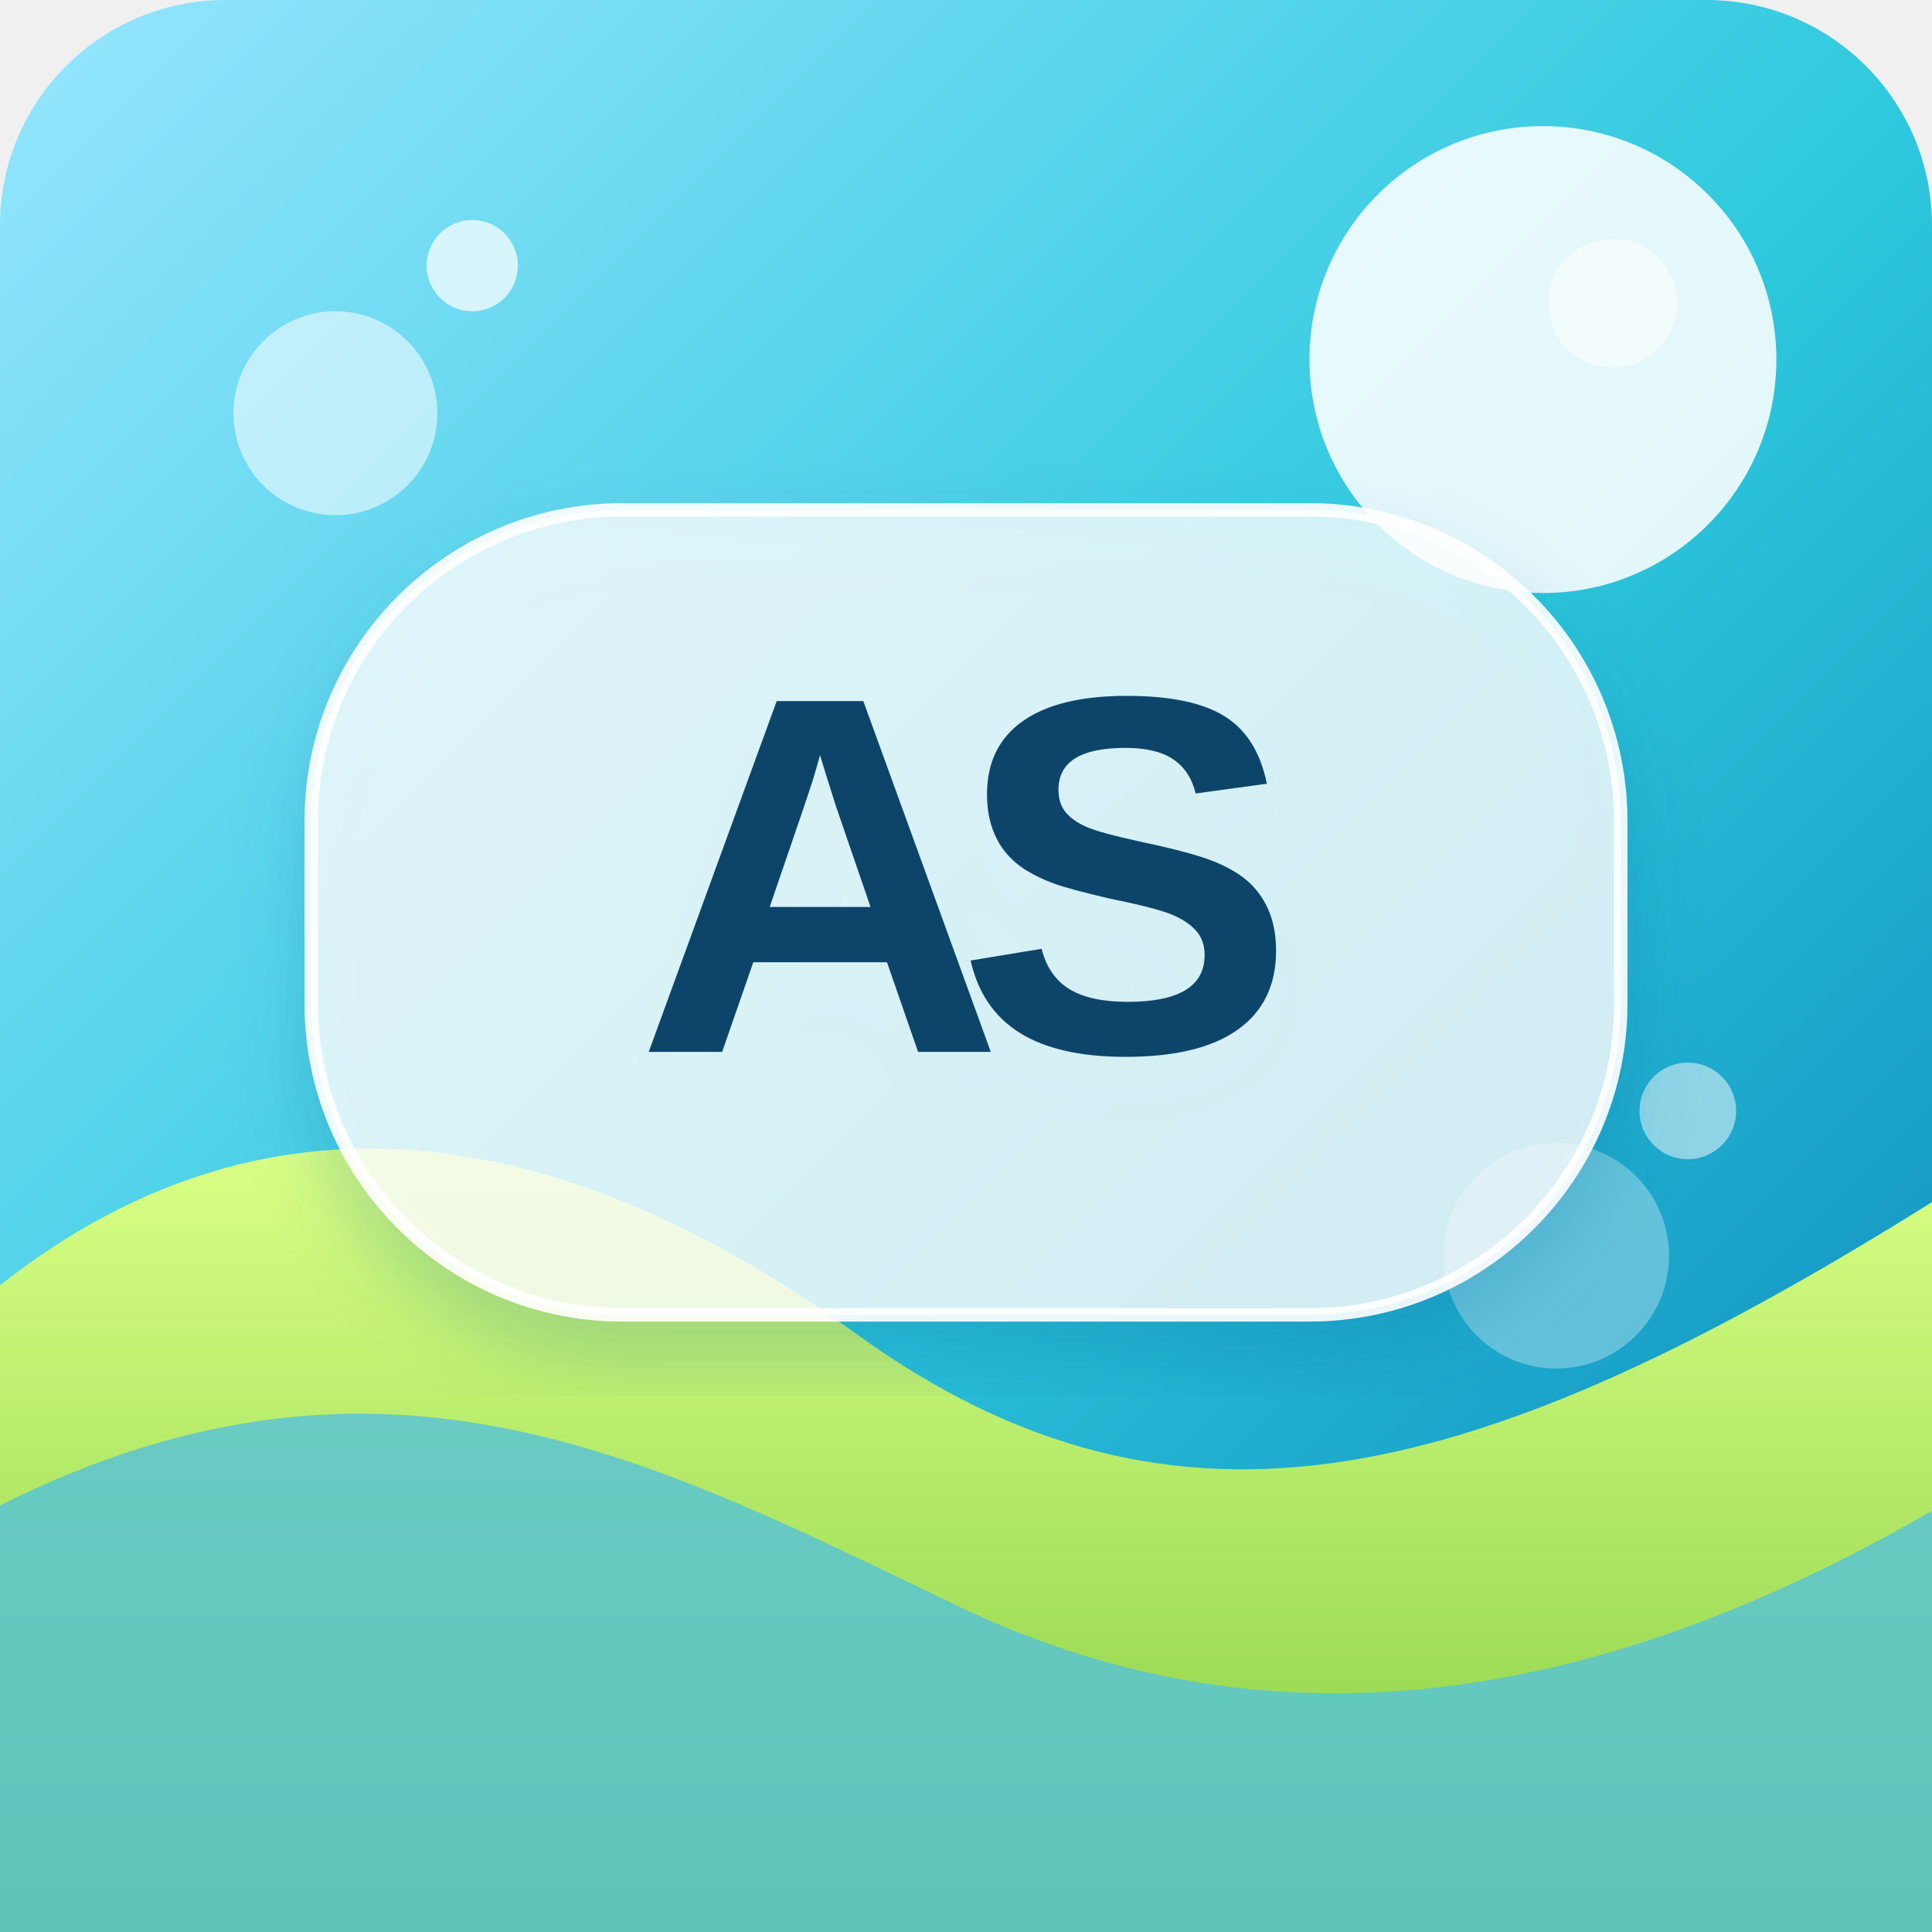
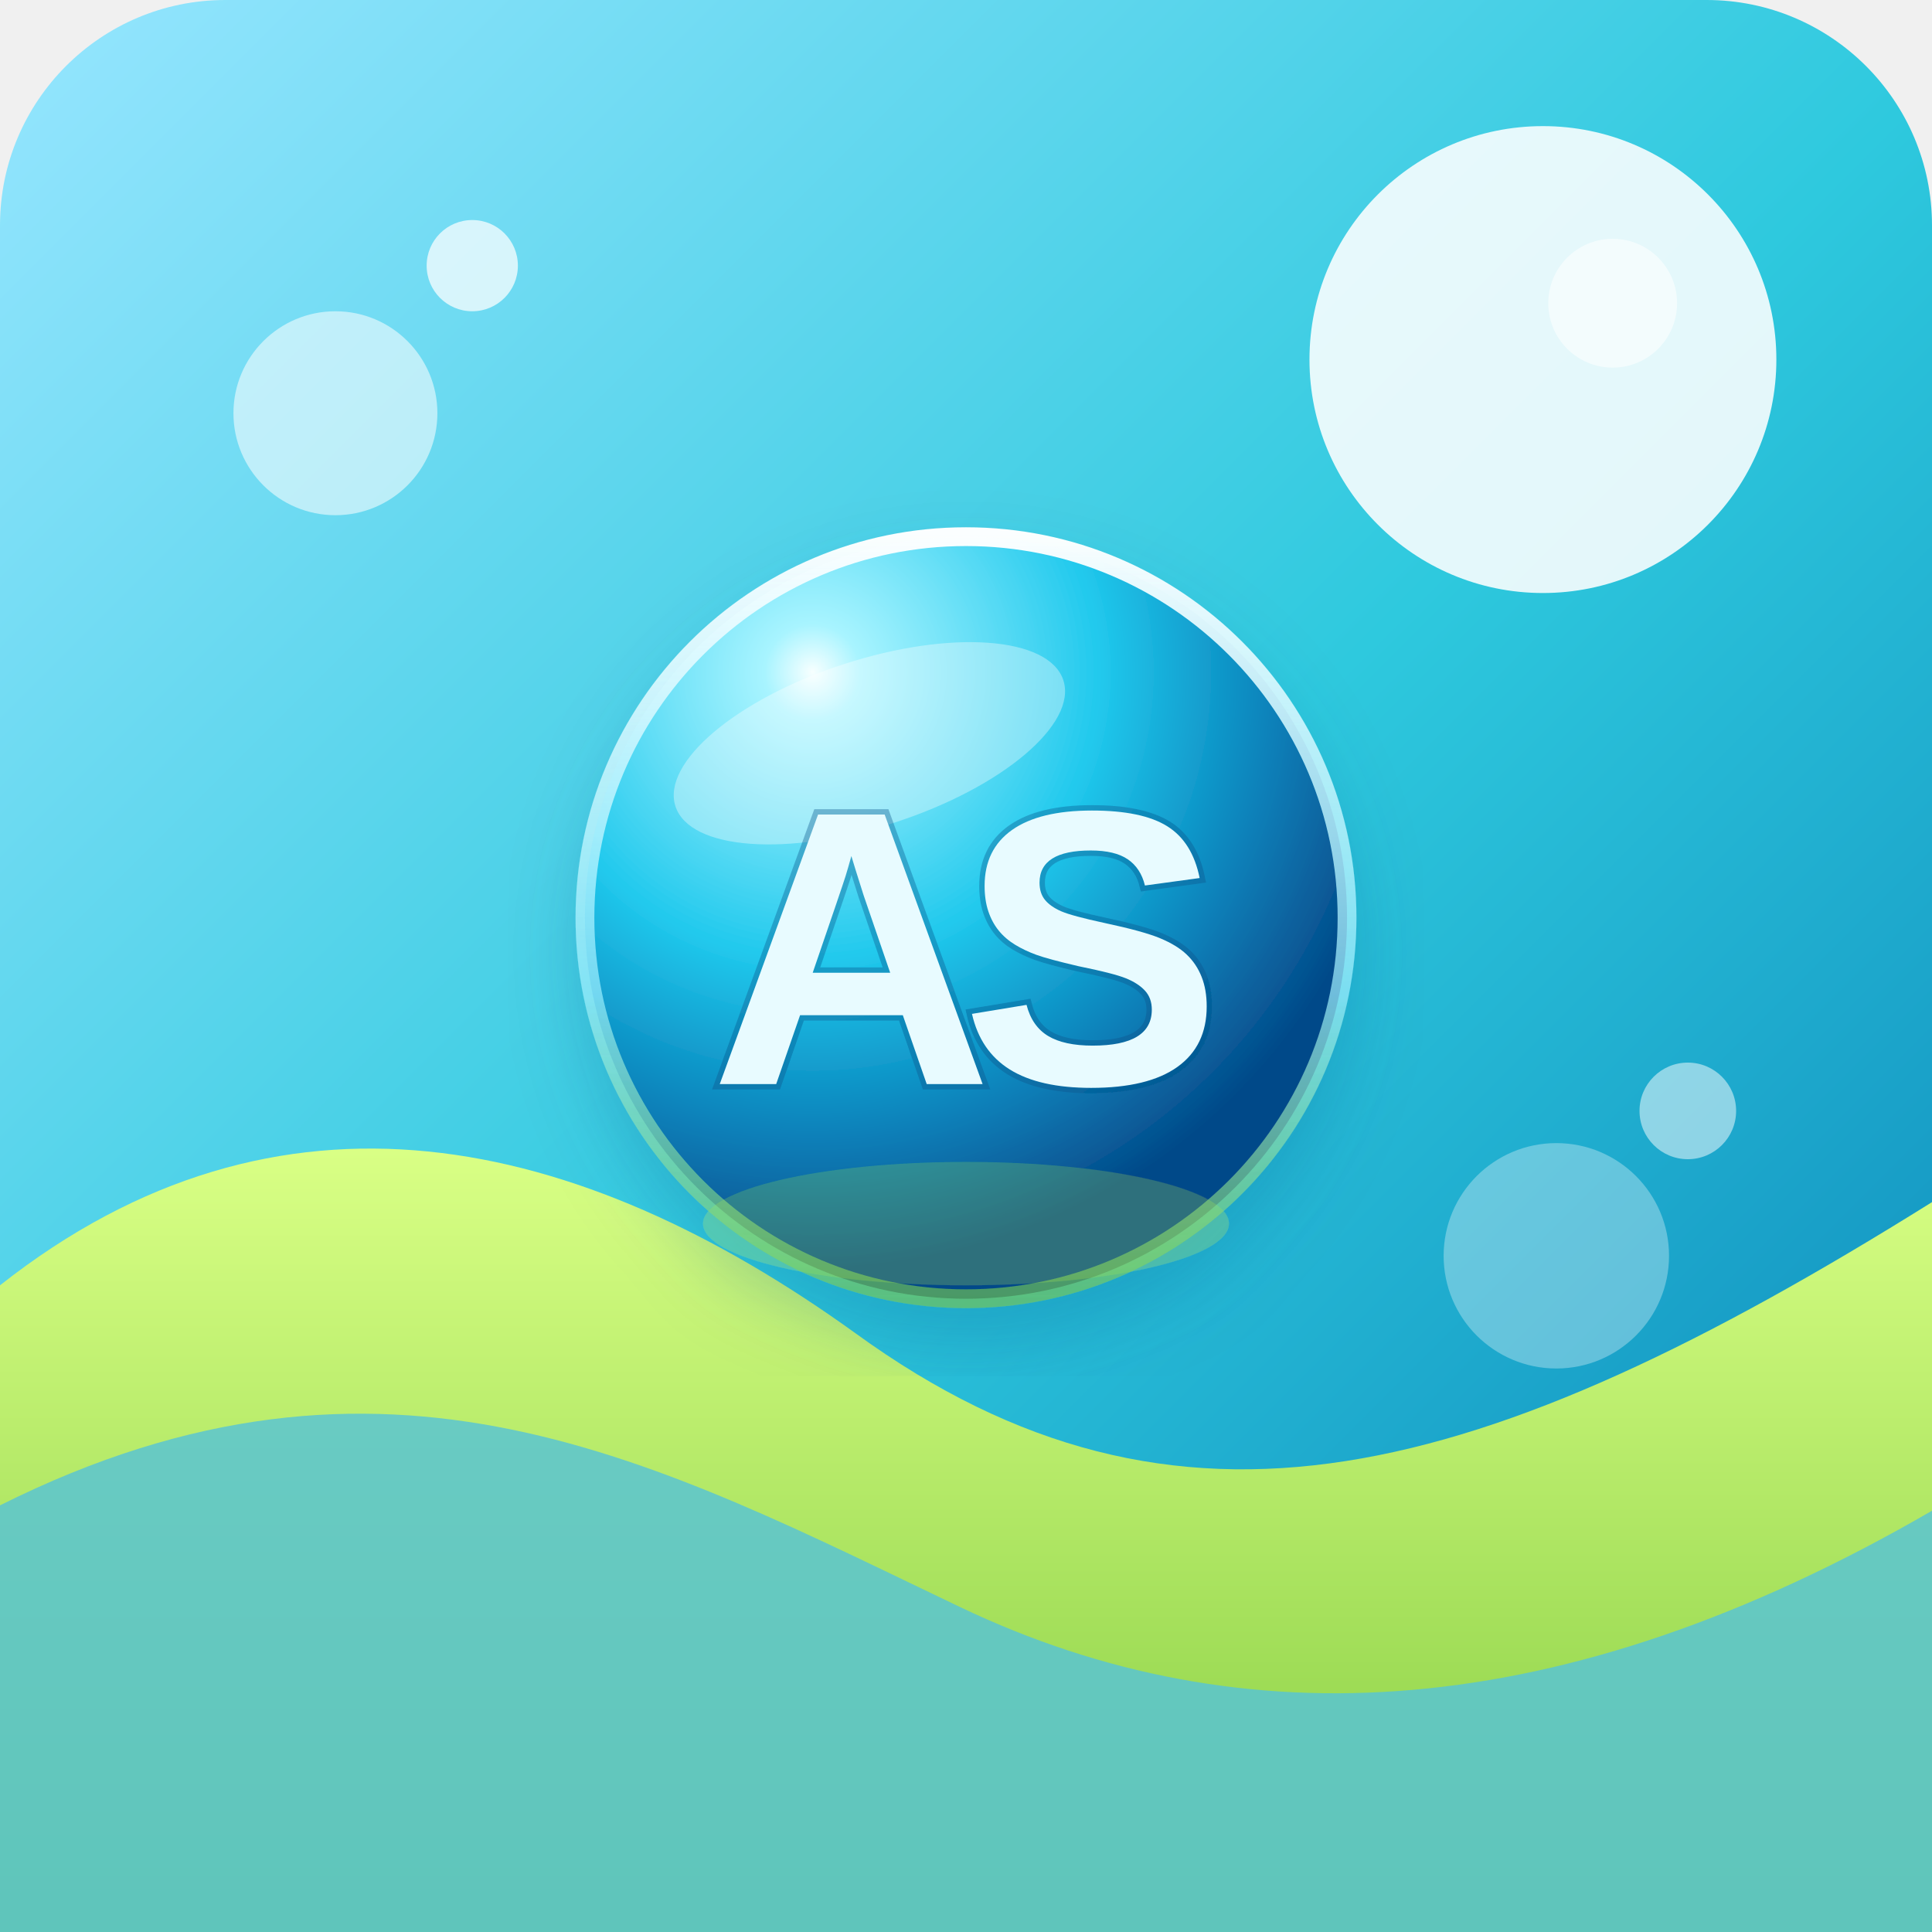
<svg xmlns="http://www.w3.org/2000/svg" width="720" height="720" viewBox="0 0 720 720" role="img" aria-labelledby="title desc">
  <defs>
    <linearGradient id="sky" x1="0" y1="0" x2="1" y2="1">
      <stop stop-color="#98e6ff" />
      <stop offset=".52" stop-color="#2ec9de" />
      <stop offset="1" stop-color="#087fb6" />
    </linearGradient>
    <linearGradient id="hill" x1="0" y1="0" x2="0" y2="1">
      <stop stop-color="#d9ff85" />
      <stop offset="1" stop-color="#83cc40" />
+     </linearGradient>
+     <radialGradient id="orb" cx="30%" cy="18%" r="78%">
+       <stop stop-color="#f7ffff" />
+       <stop offset=".08" stop-color="#a8f4ff" />
+       <stop offset=".48" stop-color="#21c9ed" />
+       <stop offset=".78" stop-color="#087fb8" />
+       <stop offset="1" stop-color="#064a89" />
+     </radialGradient>
+     <linearGradient id="orb-rim" x1="0" y1="0" x2="0" y2="1">
+       <stop stop-color="#fff" stop-opacity=".98" />
+       <stop offset=".6" stop-color="#9befff" stop-opacity=".7" />
+       <stop offset="1" stop-color="#74c84d" stop-opacity=".62" />
    </linearGradient>
    <filter id="shadow">
      <feDropShadow dx="0" dy="14" stdDeviation="13" flood-color="#075c90" flood-opacity=".25" />
    </filter>
  </defs>
  <rect width="720" height="720" rx="84" fill="url(#sky)" />
  <circle cx="575" cy="134" r="87" fill="#fff" opacity=".87" />
  <circle cx="601" cy="113" r="24" fill="#fff" opacity=".55" />
  <circle cx="125" cy="154" r="38" fill="#fff" opacity=".55" />
  <circle cx="176" cy="99" r="17" fill="#fff" opacity=".72" />
  <path d="M0 479C104 397 215 422 319 497c120 87 233 56 401-49v272H0z" fill="url(#hill)" />
  <path d="M0 561c144-72 245-16 358 38 105 50 224 44 362-36v157H0z" fill="#57c3d5" opacity=".82" />
  <circle cx="580" cy="468" r="42" fill="#fff" opacity=".32" />
  <circle cx="629" cy="414" r="18" fill="#fff" opacity=".5" />
  <g filter="url(#shadow)">
-     <rect x="116" y="190" width="488" height="300" rx="116" fill="#fff" fill-opacity=".78" stroke="#fff" stroke-opacity=".9" stroke-width="5" />
-     <text x="360" y="392" fill="#11456b" font-family="Arial, Helvetica, sans-serif" font-size="190" font-weight="800" text-anchor="middle" letter-spacing="-18">AS</text>
+     <circle cx="360" cy="342" r="142" fill="url(#orb)" stroke="url(#orb-rim)" stroke-width="7" />
+     <ellipse cx="324" cy="277" rx="76" ry="31" fill="#fff" opacity=".35" transform="rotate(-18 324 277)" />
+     <ellipse cx="360" cy="456" rx="98" ry="23" fill="#a8e84f" opacity=".24" />
+     <text x="360" y="404" fill="#e8fbff" stroke="#07518a" stroke-opacity=".36" stroke-width="4" paint-order="stroke" font-family="Arial, Helvetica, sans-serif" font-size="146" font-weight="800" text-anchor="middle" letter-spacing="-12">AS</text>
  </g>
</svg>
